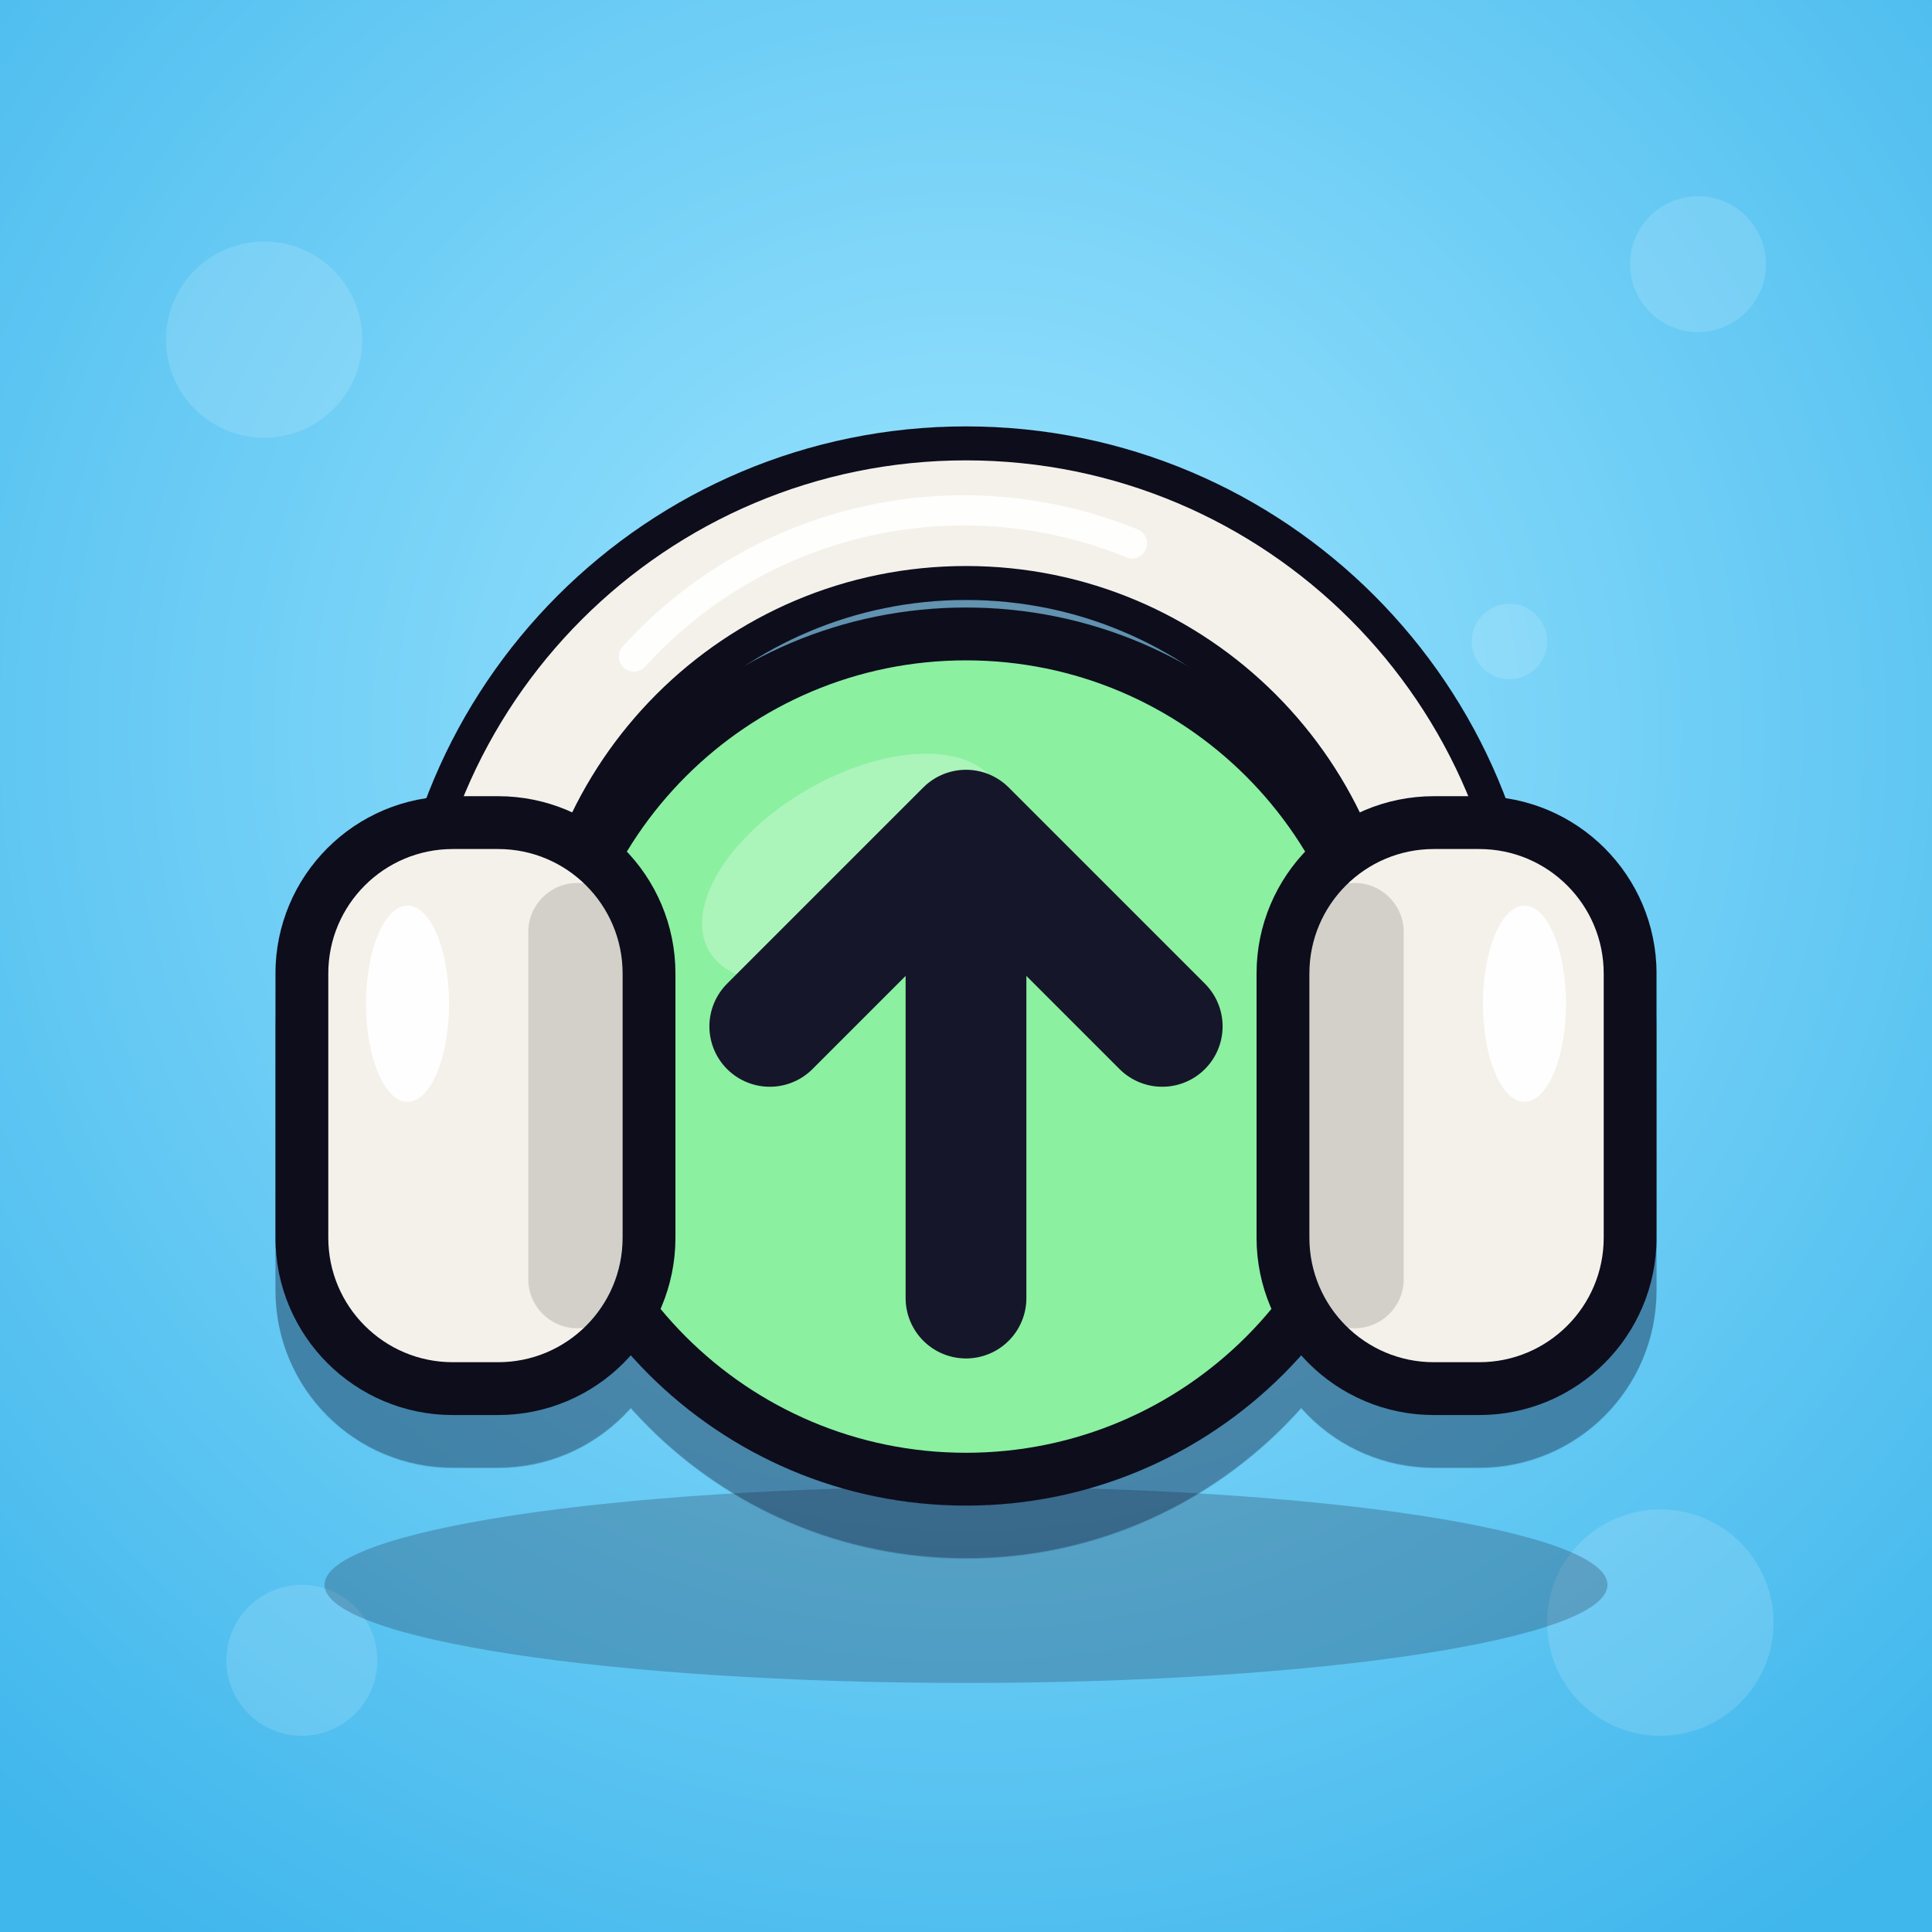
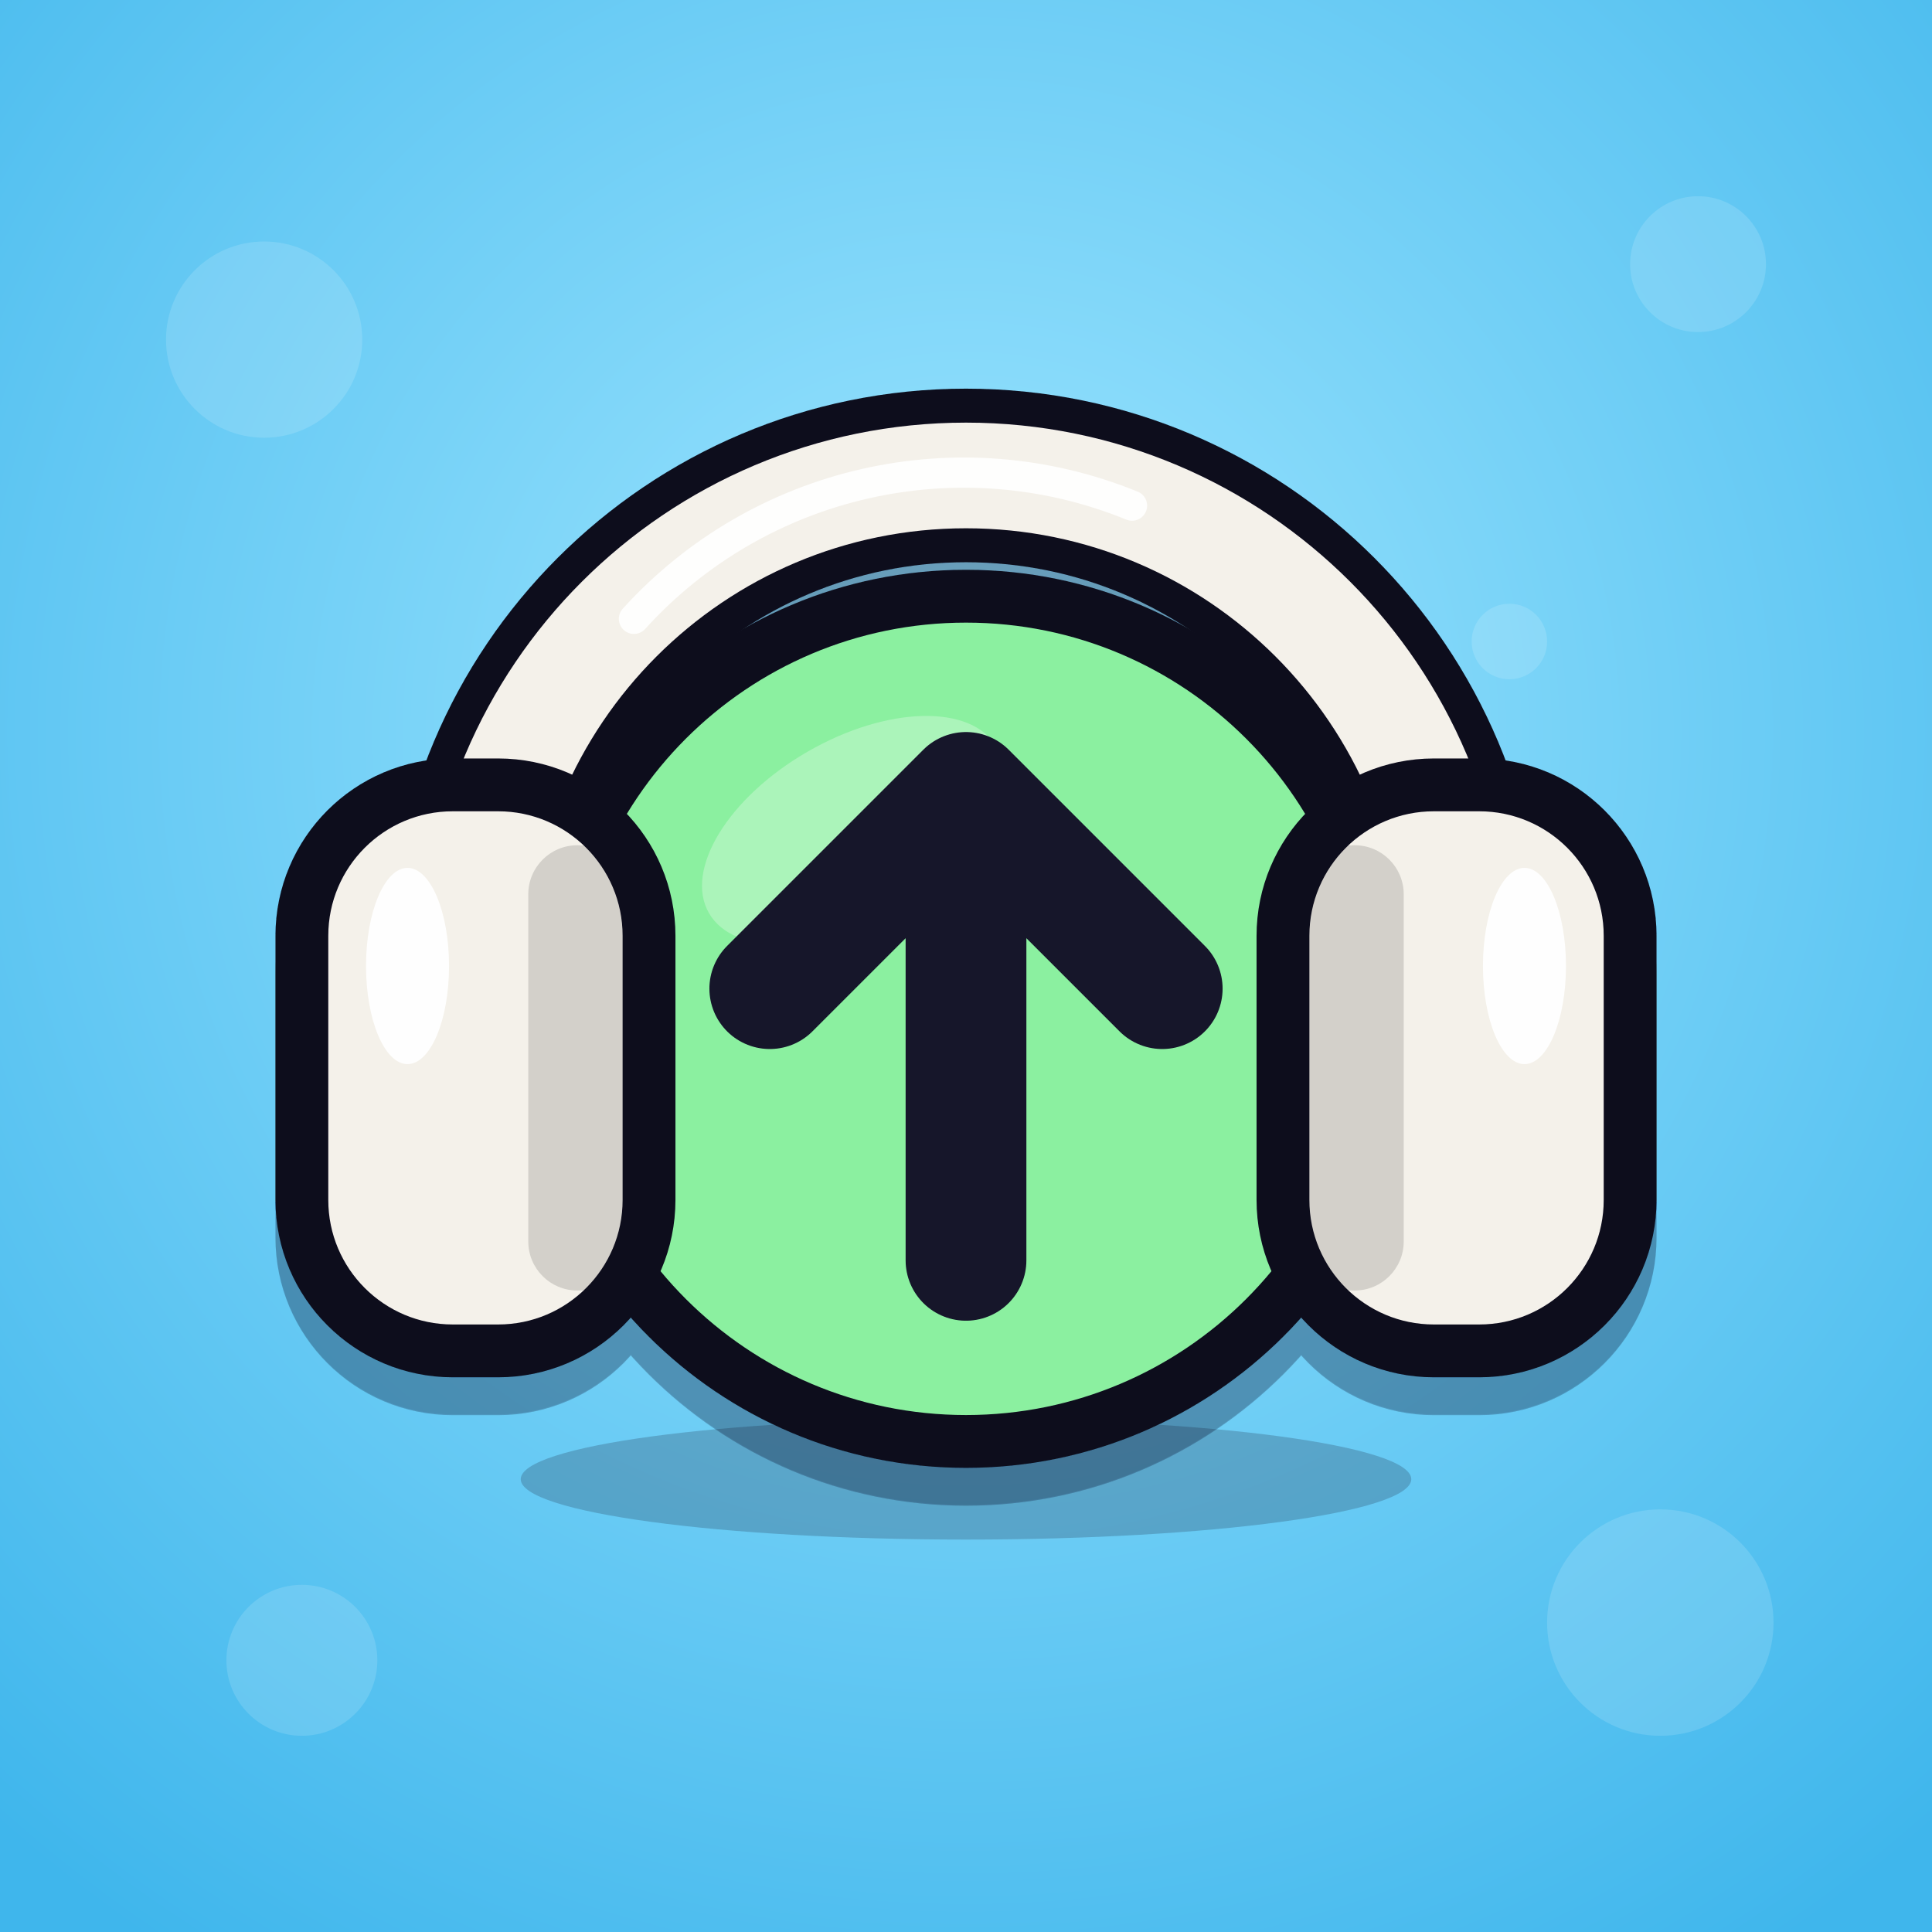
<svg xmlns="http://www.w3.org/2000/svg" width="512" height="512" viewBox="0 0 512 512">
  <defs>
    <radialGradient id="bg" cx="50%" cy="38%" r="75%">
      <stop offset="0" stop-color="#9FE6FF" />
      <stop offset="1" stop-color="#3FB6EC" />
    </radialGradient>
+     <filter id="sh" x="-20%" y="-20%" width="140%" height="150%">
+       <feDropShadow dx="0" dy="10" stdDeviation="0" flood-color="#0D0B1E" flood-opacity=".3" />
+     </filter>
  </defs>
  <rect width="512" height="512" fill="url(#bg)" />
  <g opacity=".14" fill="#fff">
    <circle cx="70" cy="90" r="26" />
    <circle cx="450" cy="70" r="18" />
    <circle cx="440" cy="430" r="30" />
    <circle cx="80" cy="440" r="20" />
    <circle cx="400" cy="170" r="10" />
    <circle cx="110" cy="330" r="12" />
  </g>
-   <ellipse cx="256" cy="420" rx="170" ry="26" fill="#0D0B1E" opacity=".22" />
-   <g transform="translate(256 260) scale(1.0) translate(-256 -260)" filter="url(#sh)">
-     <g transform="translate(0,4)">
-       <circle cx="256" cy="276" r="112" fill="#8BF0A0" stroke="#0D0B1E" stroke-width="14" />
-       <ellipse cx="226" cy="226" rx="44" ry="24" fill="#FFFFFF" opacity="0.28" transform="rotate(-30 226 226)" />
-       <path d="M256 340 V218 M204 268 L256 216 L308 268" fill="none" stroke="#14122A" stroke-width="32" stroke-linecap="round" stroke-linejoin="round" />
-       <path d="M126 262 A130 130 0 0 1 386 262" fill="none" stroke="#0D0B1E" stroke-width="46" stroke-linecap="round" />
-       <path d="M126 262 A130 130 0 0 1 386 262" fill="none" stroke="#F4F1EA" stroke-width="28" stroke-linecap="round" />
-       <path d="M168 170 A118 118 0 0 1 300 140" fill="none" stroke="#FFFFFF" stroke-width="8" stroke-linecap="round" opacity="0.9" />
-       <rect x="80" y="214" width="92" height="150" rx="40" fill="#F4F1EA" stroke="#0D0B1E" stroke-width="14" />
-       <rect x="140" y="230" width="26" height="118" rx="13" fill="#000" opacity="0.14" />
-       <ellipse cx="108" cy="262" rx="11" ry="26" fill="#FFFFFF" opacity="0.95" />
-       <rect x="340" y="214" width="92" height="150" rx="40" fill="#F4F1EA" stroke="#0D0B1E" stroke-width="14" />
-       <rect x="346" y="230" width="26" height="118" rx="13" fill="#000" opacity="0.14" />
-       <ellipse cx="404" cy="262" rx="11" ry="26" fill="#FFFFFF" opacity="0.95" />
+   <g transform="translate(0,-6)">
+     <ellipse cx="256" cy="398" rx="118" ry="16" fill="#0D0B1E" opacity=".2" />
+     <g filter="url(#sh)">
+       <g>
+         <circle cx="256" cy="276" r="112" fill="#8BF0A0" stroke="#0D0B1E" stroke-width="14" />
+         <ellipse cx="226" cy="226" rx="44" ry="24" fill="#FFFFFF" opacity="0.28" transform="rotate(-30 226 226)" />
+         <path d="M256 340 V218 M204 268 L256 216 L308 268" fill="none" stroke="#14122A" stroke-width="32" stroke-linecap="round" stroke-linejoin="round" />
+         <path d="M126 262 A130 130 0 0 1 386 262" fill="none" stroke="#0D0B1E" stroke-width="46" stroke-linecap="round" />
+         <path d="M126 262 A130 130 0 0 1 386 262" fill="none" stroke="#F4F1EA" stroke-width="28" stroke-linecap="round" />
+         <path d="M168 170 A118 118 0 0 1 300 140" fill="none" stroke="#FFFFFF" stroke-width="8" stroke-linecap="round" opacity="0.9" />
+         <rect x="80" y="214" width="92" height="150" rx="40" fill="#F4F1EA" stroke="#0D0B1E" stroke-width="14" />
+         <rect x="140" y="230" width="26" height="118" rx="13" fill="#000" opacity="0.14" />
+         <ellipse cx="108" cy="262" rx="11" ry="26" fill="#FFFFFF" opacity="0.95" />
+         <rect x="340" y="214" width="92" height="150" rx="40" fill="#F4F1EA" stroke="#0D0B1E" stroke-width="14" />
+         <rect x="346" y="230" width="26" height="118" rx="13" fill="#000" opacity="0.14" />
+         <ellipse cx="404" cy="262" rx="11" ry="26" fill="#FFFFFF" opacity="0.95" />
+       </g>
    </g>
  </g>
-   <defs>
-     <filter id="sh" x="-20%" y="-20%" width="140%" height="150%">
-       <feDropShadow dx="0" dy="14" stdDeviation="0" flood-color="#0D0B1E" flood-opacity=".35" />
-     </filter>
-   </defs>
</svg>
